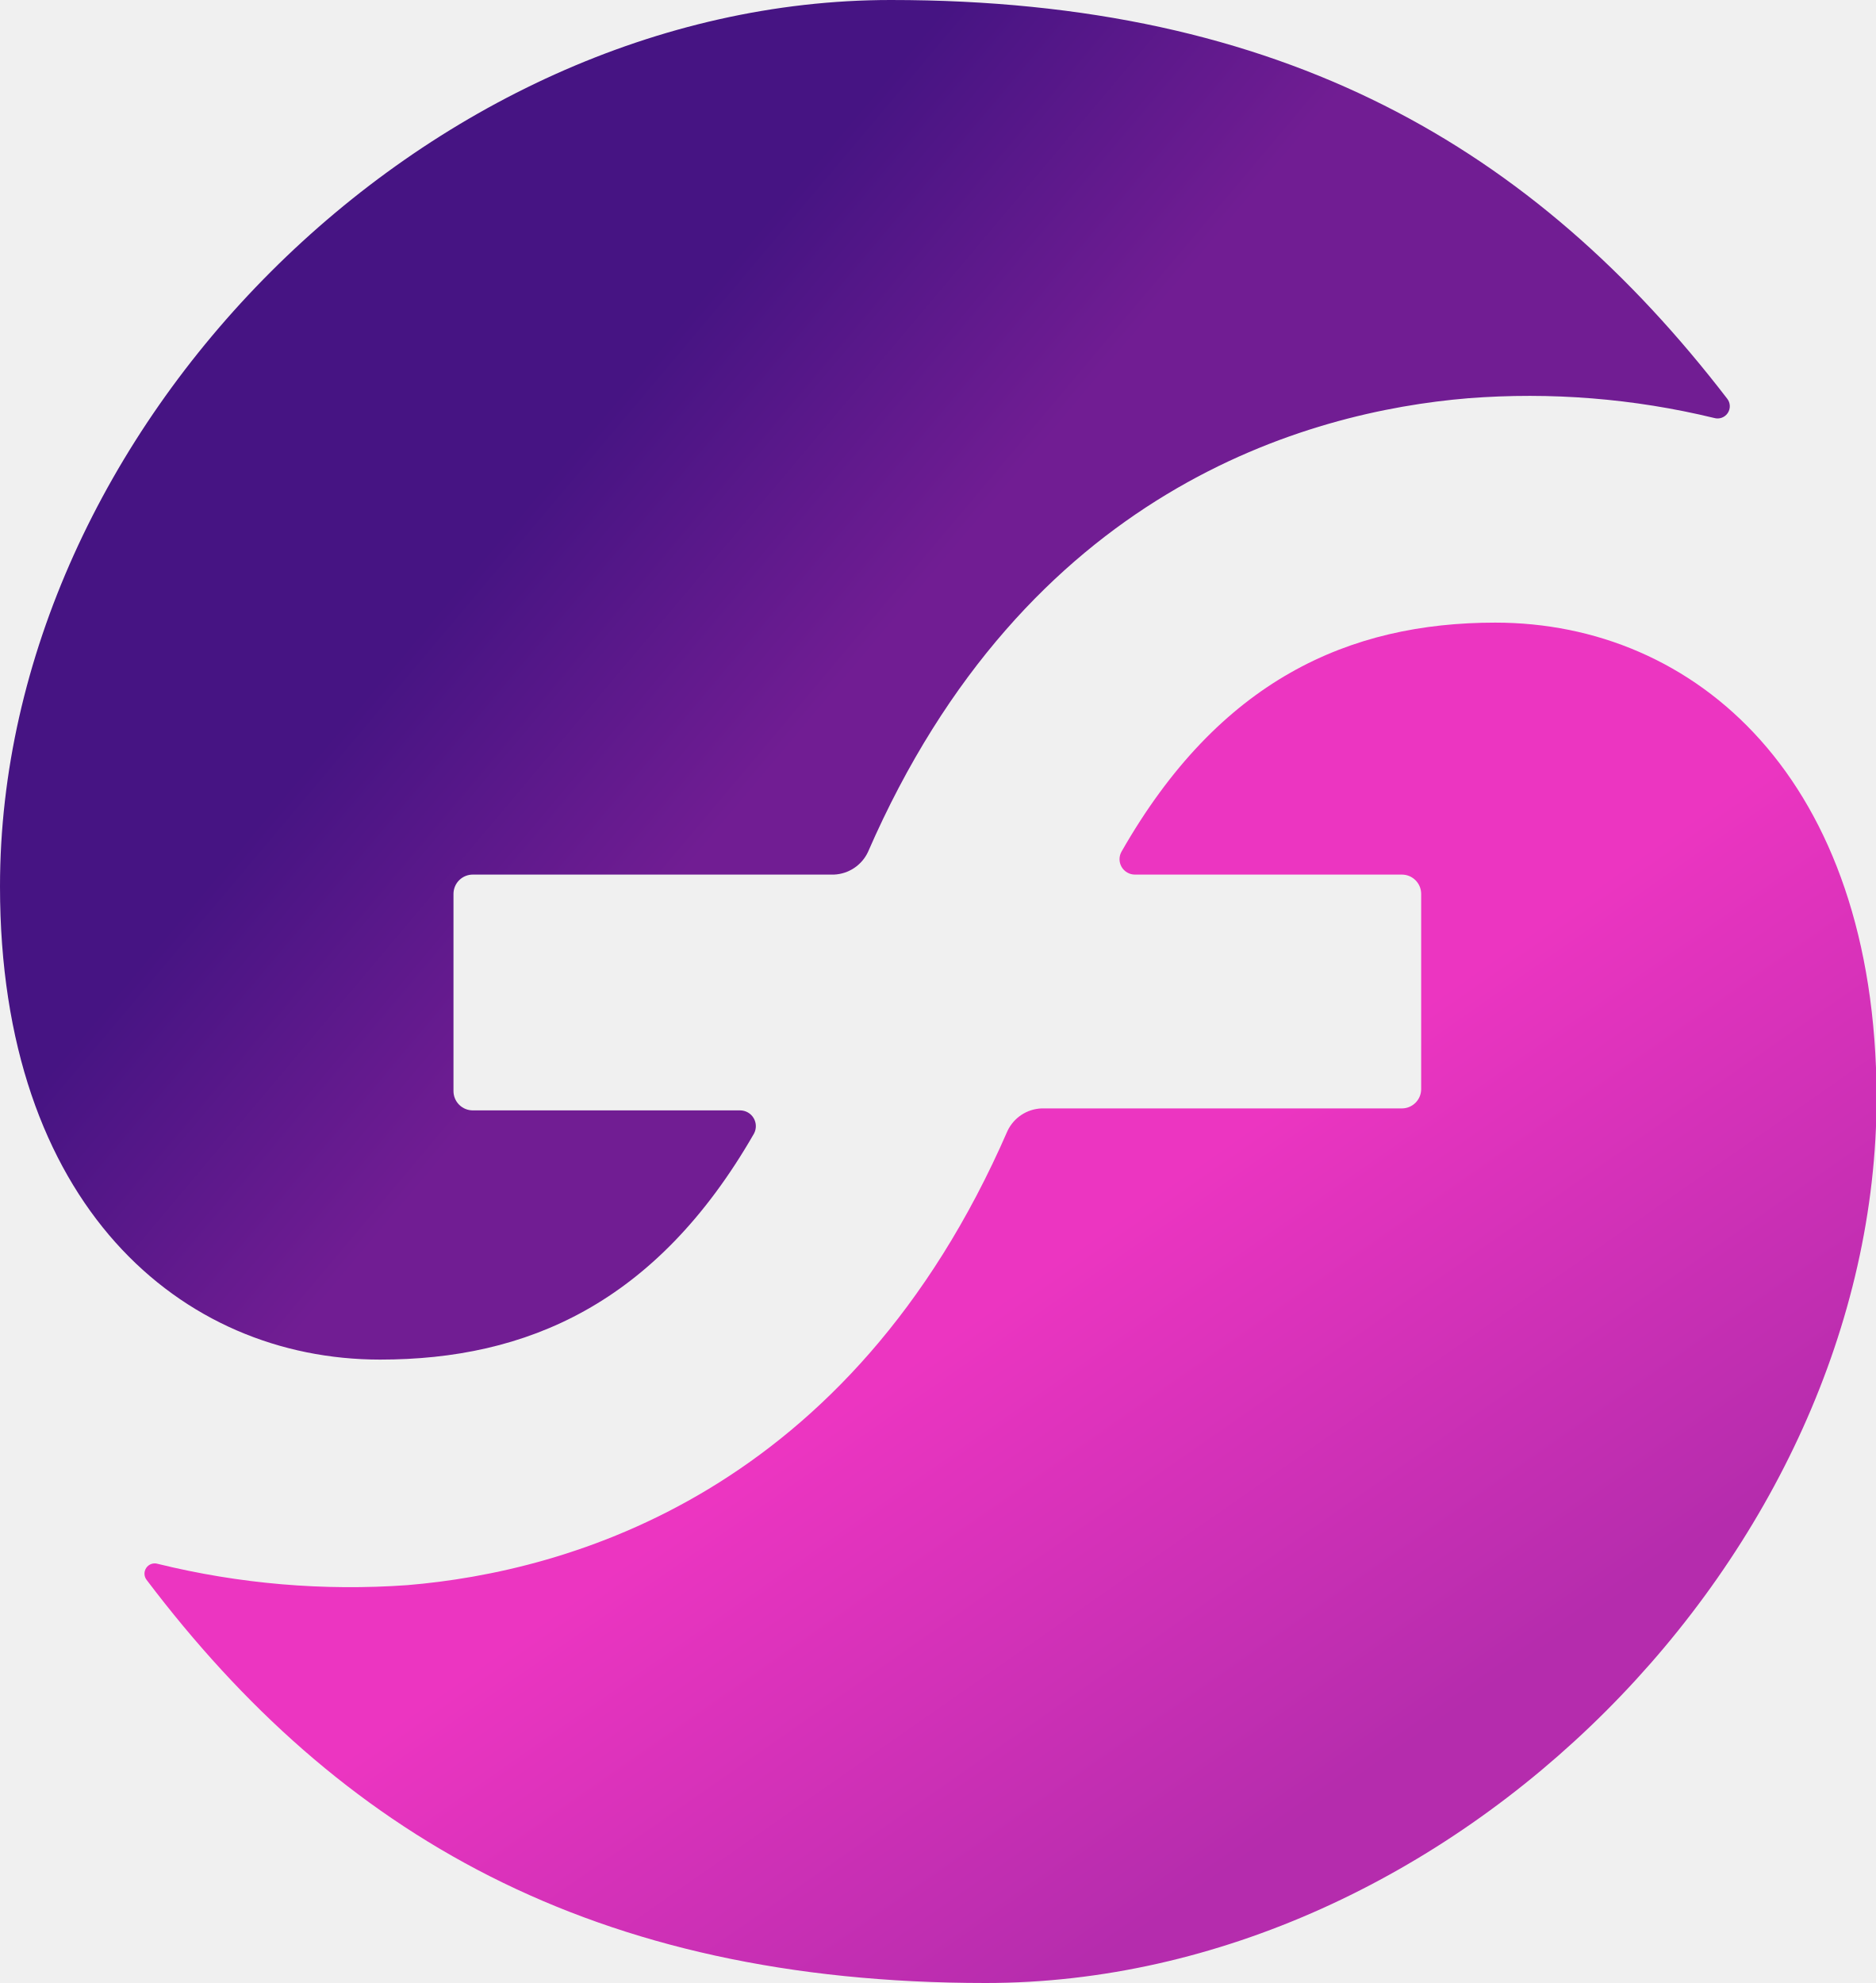
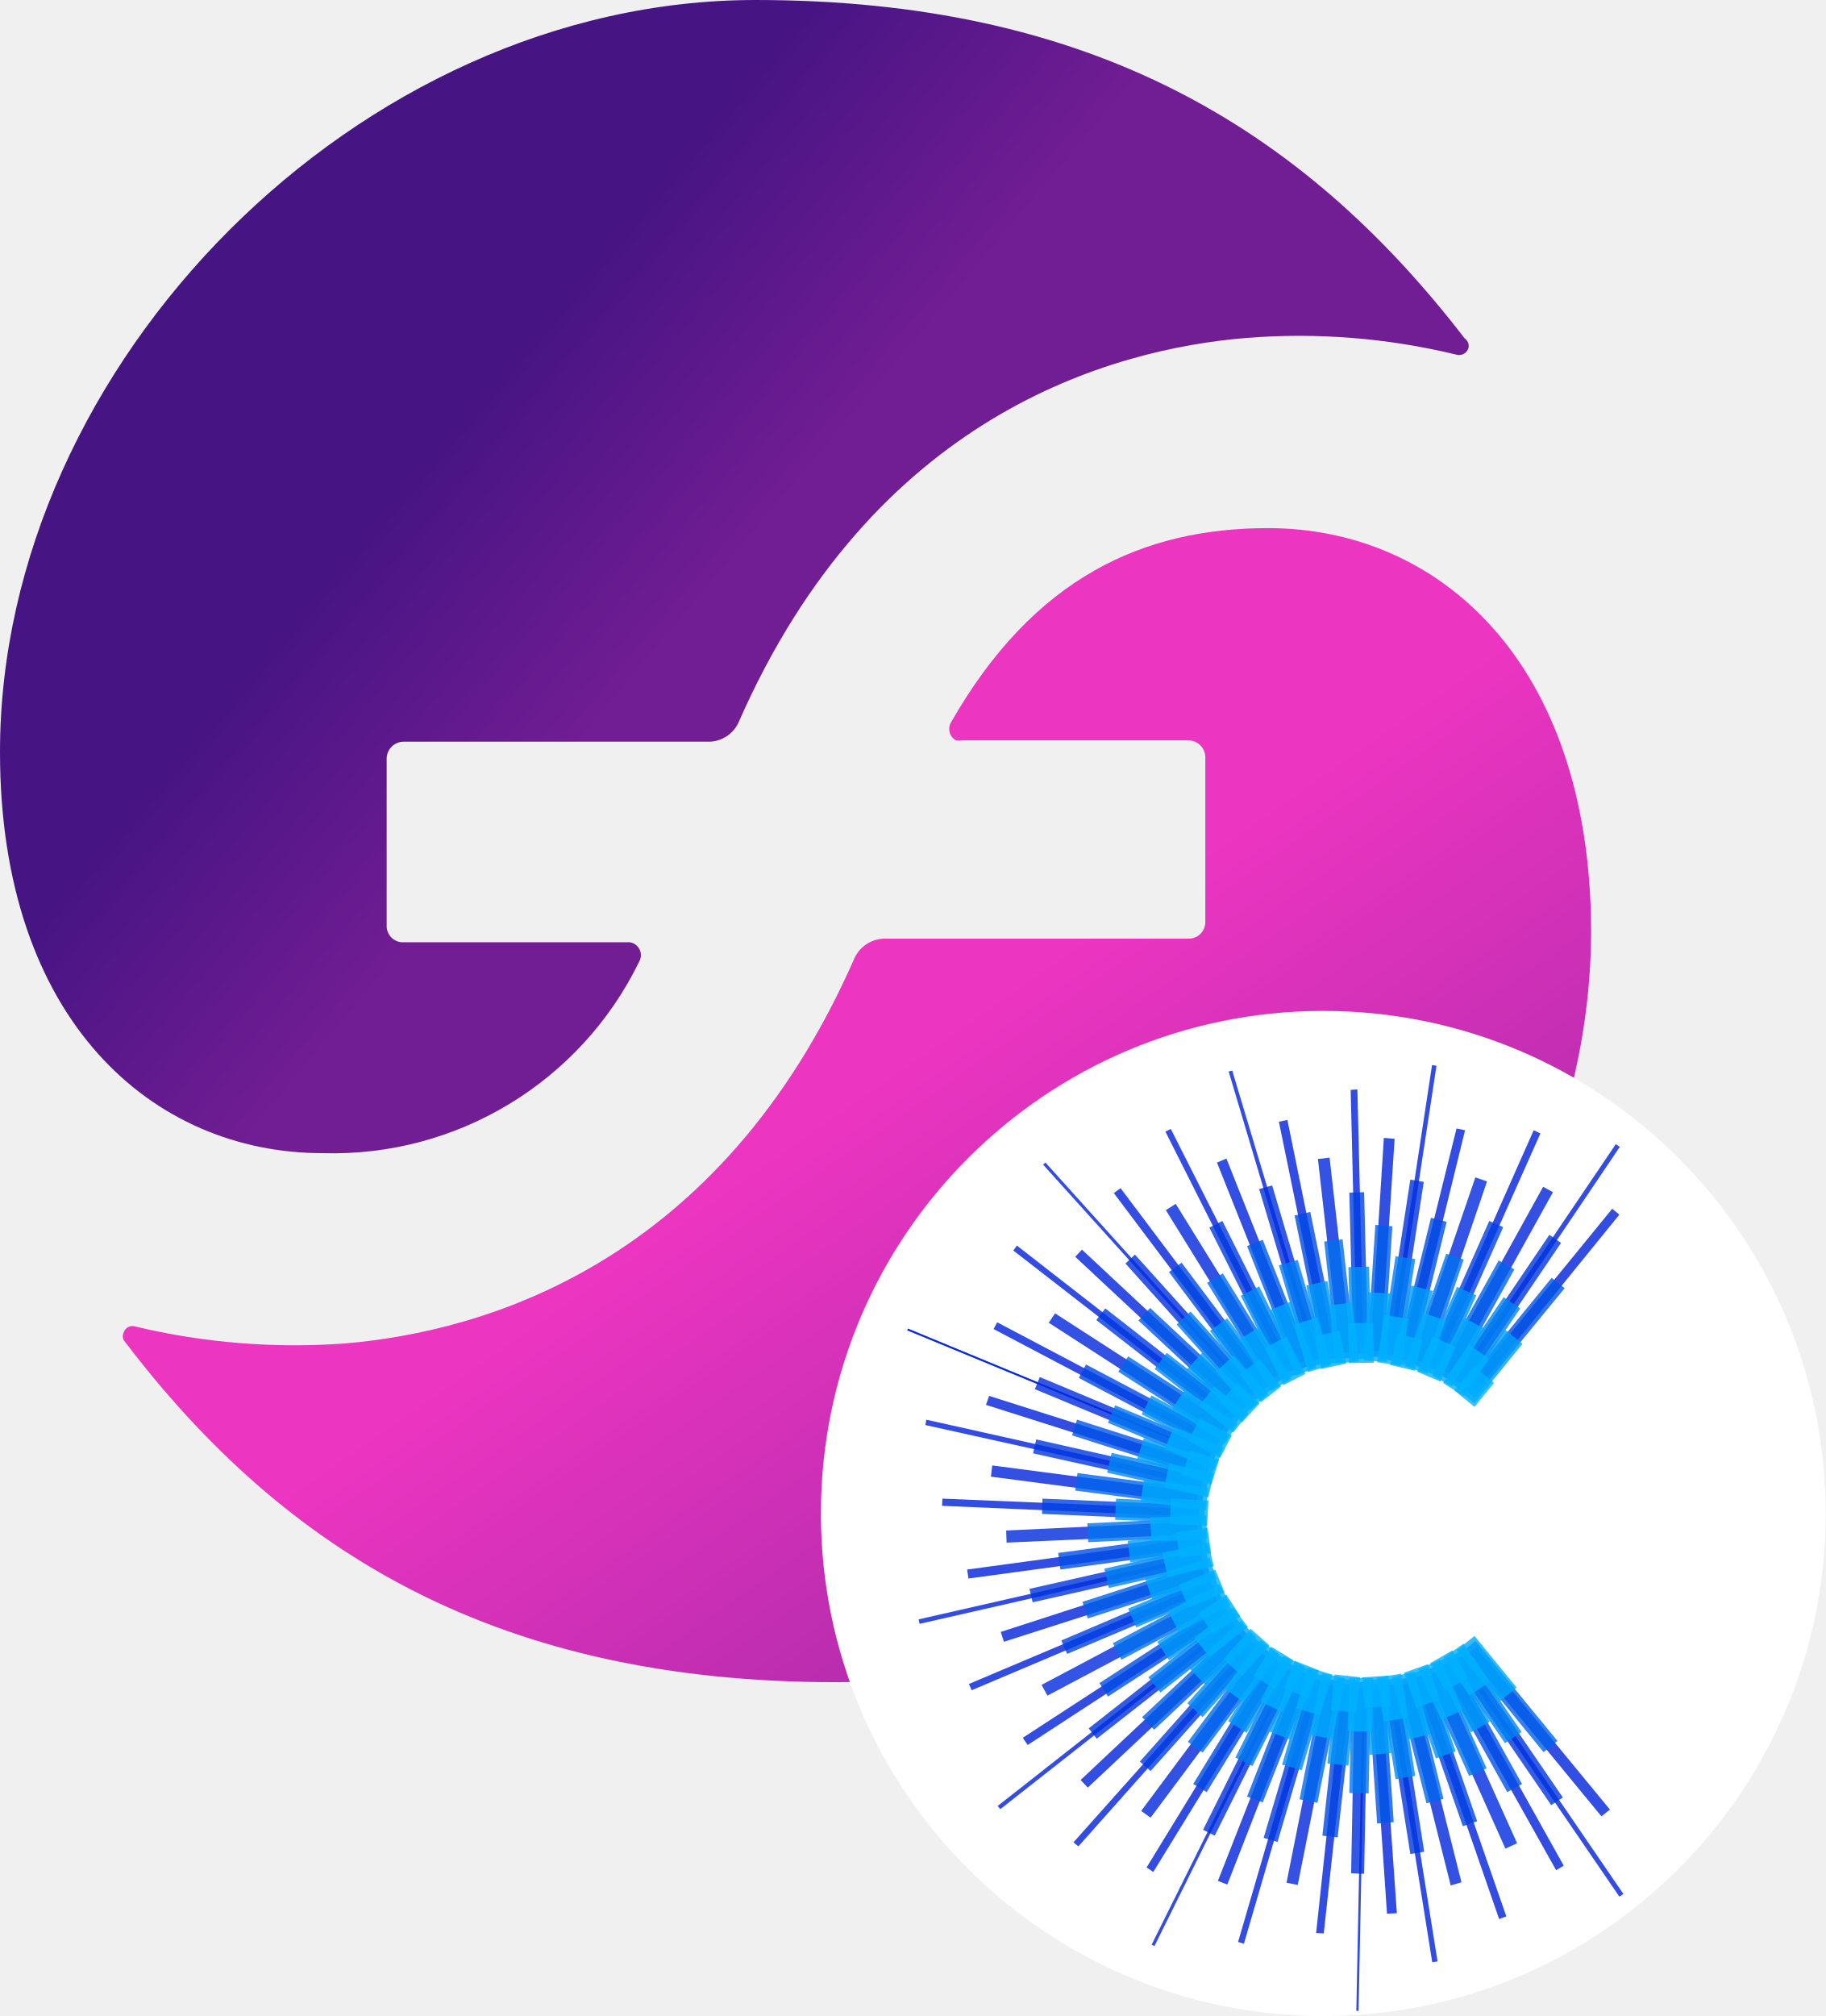
- <svg xmlns="http://www.w3.org/2000/svg" viewBox="0 0 47.56 50.29">
+ <svg xmlns="http://www.w3.org/2000/svg" viewBox="0 0 40.7 44.93">
  <defs>
-     <style>.cls-1{fill:url(#未命名的渐变_190);}.cls-2{fill:url(#未命名的渐变_132);}</style>
-     <linearGradient id="未命名的渐变_190" x1="36.24" y1="46.68" x2="25.48" y2="31.26" gradientUnits="userSpaceOnUse">
+     <style>.cls-1{fill:url(#未命名的渐变);}.cls-2{fill:url(#未命名的渐变_2);}.cls-3{fill:#fff;}.cls-4{fill:#0021db;}.cls-10,.cls-100,.cls-101,.cls-102,.cls-103,.cls-104,.cls-105,.cls-106,.cls-107,.cls-108,.cls-109,.cls-11,.cls-110,.cls-111,.cls-112,.cls-113,.cls-114,.cls-115,.cls-116,.cls-117,.cls-12,.cls-13,.cls-14,.cls-15,.cls-16,.cls-17,.cls-18,.cls-19,.cls-20,.cls-21,.cls-22,.cls-23,.cls-24,.cls-25,.cls-26,.cls-27,.cls-28,.cls-29,.cls-30,.cls-31,.cls-32,.cls-33,.cls-34,.cls-35,.cls-36,.cls-37,.cls-38,.cls-39,.cls-4,.cls-40,.cls-41,.cls-42,.cls-43,.cls-44,.cls-45,.cls-46,.cls-47,.cls-48,.cls-49,.cls-5,.cls-50,.cls-51,.cls-52,.cls-53,.cls-54,.cls-55,.cls-56,.cls-57,.cls-58,.cls-59,.cls-6,.cls-60,.cls-61,.cls-62,.cls-63,.cls-64,.cls-65,.cls-66,.cls-67,.cls-68,.cls-69,.cls-7,.cls-70,.cls-71,.cls-72,.cls-73,.cls-74,.cls-75,.cls-76,.cls-77,.cls-78,.cls-79,.cls-8,.cls-80,.cls-81,.cls-82,.cls-83,.cls-84,.cls-85,.cls-86,.cls-87,.cls-88,.cls-89,.cls-9,.cls-90,.cls-91,.cls-92,.cls-93,.cls-94,.cls-95,.cls-96,.cls-97,.cls-98,.cls-99{opacity:0.8;isolation:isolate;}.cls-5{fill:#0022db;}.cls-6{fill:#0023db;}.cls-7{fill:#0023dc;}.cls-8{fill:#0024dc;}.cls-9{fill:#0025dc;}.cls-10{fill:#0026dc;}.cls-11{fill:#0027dc;}.cls-12{fill:#0027dd;}.cls-13{fill:#0028dd;}.cls-14{fill:#0029dd;}.cls-15{fill:#002add;}.cls-16{fill:#002bde;}.cls-17{fill:#002cde;}.cls-18{fill:#002dde;}.cls-19{fill:#002ede;}.cls-20{fill:#002fde;}.cls-21{fill:#0030df;}.cls-22{fill:#0031df;}.cls-23{fill:#0032df;}.cls-24{fill:#0033df;}.cls-25{fill:#0034e0;}.cls-26{fill:#0035e0;}.cls-27{fill:#0036e0;}.cls-28{fill:#0037e1;}.cls-29{fill:#0039e1;}.cls-30{fill:#003ae1;}.cls-31{fill:#003be1;}.cls-32{fill:#003ce2;}.cls-33{fill:#003ee2;}.cls-34{fill:#003fe2;}.cls-35{fill:#0040e3;}.cls-36{fill:#0042e3;}.cls-37{fill:#0043e3;}.cls-38{fill:#0045e4;}.cls-39{fill:#0046e4;}.cls-40{fill:#0047e5;}.cls-41{fill:#0049e5;}.cls-42{fill:#004ae5;}.cls-43{fill:#004ce6;}.cls-44{fill:#004de6;}.cls-45{fill:#004fe6;}.cls-46{fill:#0051e7;}.cls-47{fill:#0052e7;}.cls-48{fill:#0054e8;}.cls-49{fill:#0055e8;}.cls-50{fill:#0057e8;}.cls-51{fill:#0058e9;}.cls-52{fill:#005ae9;}.cls-53{fill:#005cea;}.cls-54{fill:#005dea;}.cls-55{fill:#005fea;}.cls-56{fill:#0061eb;}.cls-57{fill:#0062eb;}.cls-58{fill:#0064ec;}.cls-59{fill:#0066ec;}.cls-60{fill:#0067ec;}.cls-61{fill:#0069ed;}.cls-62{fill:#006bed;}.cls-63{fill:#006cee;}.cls-64{fill:#006eee;}.cls-65{fill:#0070ee;}.cls-66{fill:#0071ef;}.cls-67{fill:#0073ef;}.cls-68{fill:#0074f0;}.cls-69{fill:#0076f0;}.cls-70{fill:#0078f1;}.cls-71{fill:#0079f1;}.cls-72{fill:#007bf1;}.cls-73{fill:#007df2;}.cls-74{fill:#007ef2;}.cls-75{fill:#0080f3;}.cls-76{fill:#0081f3;}.cls-77{fill:#0083f3;}.cls-78{fill:#0084f4;}.cls-79{fill:#0086f4;}.cls-80{fill:#0087f4;}.cls-81{fill:#0089f5;}.cls-82{fill:#008af5;}.cls-83{fill:#008cf6;}.cls-84{fill:#008df6;}.cls-85{fill:#008ff6;}.cls-86{fill:#0090f7;}.cls-87{fill:#0092f7;}.cls-88{fill:#0093f7;}.cls-89{fill:#0094f8;}.cls-90{fill:#0096f8;}.cls-91{fill:#0097f8;}.cls-92{fill:#0098f9;}.cls-93{fill:#0099f9;}.cls-94{fill:#009bf9;}.cls-95{fill:#009cfa;}.cls-96{fill:#009dfa;}.cls-97{fill:#009efa;}.cls-98{fill:#009ffa;}.cls-99{fill:#00a0fb;}.cls-100{fill:#00a2fb;}.cls-101{fill:#00a3fb;}.cls-102{fill:#00a4fb;}.cls-103{fill:#00a5fc;}.cls-104{fill:#00a6fc;}.cls-105{fill:#00a7fc;}.cls-106{fill:#00a8fd;}.cls-107{fill:#00a9fd;}.cls-108{fill:#00aafd;}.cls-109{fill:#00abfd;}.cls-110{fill:#00acfd;}.cls-111{fill:#00adfe;}.cls-112{fill:#00aefe;}.cls-113{fill:#00affe;}.cls-114{fill:#00b0fe;}.cls-115{fill:#00b0ff;}.cls-116{fill:#00b1ff;}.cls-117{fill:#00b2ff;}</style>
+     <linearGradient id="未命名的渐变" x1="27.03" y1="9.18" x2="19.01" y2="20.68" gradientTransform="matrix(1, 0, 0, -1, 0, 43.97)" gradientUnits="userSpaceOnUse">
      <stop offset="0.12" stop-color="#b52cad" />
      <stop offset="0.93" stop-color="#ec35c1" />
    </linearGradient>
-     <linearGradient id="未命名的渐变_132" x1="13.74" y1="12.31" x2="30.75" y2="26.61" gradientUnits="userSpaceOnUse">
+     <linearGradient id="未命名的渐变_2" x1="10.24" y1="34.79" x2="22.92" y2="24.13" gradientTransform="matrix(1, 0, 0, -1, 0, 43.97)" gradientUnits="userSpaceOnUse">
      <stop offset="0" stop-color="#461483" />
      <stop offset="0.41" stop-color="#711d93" />
    </linearGradient>
  </defs>
  <g id="图层_2" data-name="图层 2">
-     <g id="Layer_1" data-name="Layer 1">
-       <path class="cls-1" d="M37.92,15.79c-3.71,0-7,1.46-9.48,5.81a.39.39,0,0,0,.34.58h6.77a.49.49,0,0,1,.49.49v4.95a.49.49,0,0,1-.49.49H26.41a1,1,0,0,0-.86.57c-4,9.19-11.13,11.18-15.22,11.52A20.4,20.4,0,0,1,4,39.66a.26.26,0,0,0-.28.41C8.58,46.49,15,50.29,25,50.29c11.8,0,22.59-10.88,22.59-22.48C47.56,19.74,43,15.79,37.92,15.79Z" />
-       <path class="cls-2" d="M43.8,10.11C38.91,3.75,32.55,0,22.59,0,10.79,0,0,10.88,0,22.48c0,8.07,4.59,12,9.64,12,3.71,0,7-1.41,9.48-5.73a.4.4,0,0,0-.35-.59H12a.49.49,0,0,1-.5-.49V22.67a.49.49,0,0,1,.5-.49h9.15a1,1,0,0,0,.86-.57c4-9.19,11.13-11.17,15.22-11.51a19.91,19.91,0,0,1,6.24.5A.31.31,0,0,0,43.8,10.11Z" />
+     <g id="图层_1-2" data-name="图层 1">
+       <g id="图层_2-2" data-name="图层 2">
+         <g id="Layer_1" data-name="Layer 1">
+           <path class="cls-1" d="M28.27,11.77c-2.77,0-5.22,1.09-7.07,4.33a.29.29,0,0,0,.11.4.35.35,0,0,0,.14,0H26.5a.38.38,0,0,1,.37.37h0v3.69a.37.37,0,0,1-.37.36H19.69a.75.75,0,0,0-.64.43c-3,6.85-8.3,8.33-11.35,8.59A15.31,15.31,0,0,1,3,29.56a.2.2,0,0,0-.24.13.19.19,0,0,0,0,.18c3.63,4.79,8.41,7.62,15.87,7.62,8.79,0,16.84-8.11,16.84-16.76C35.45,14.72,32.05,11.77,28.27,11.77Z" />
+           <path class="cls-2" d="M32.65,7.54C29,2.8,24.26,0,16.84,0,8,0,0,8.11,0,16.76c0,6,3.42,8.94,7.19,8.94a7.6,7.6,0,0,0,7.06-4.27.29.29,0,0,0-.12-.4A.23.23,0,0,0,14,21H9a.36.36,0,0,1-.38-.36h0V16.9a.38.38,0,0,1,.37-.37h6.83a.74.74,0,0,0,.64-.42c3-6.85,8.29-8.33,11.34-8.58a14.85,14.85,0,0,1,4.65.37.22.22,0,0,0,.29-.16A.21.21,0,0,0,32.65,7.54Z" />
+         </g>
+       </g>
+       <circle class="cls-3" cx="29.5" cy="33.73" r="11.2" />
+       <rect class="cls-4" x="23.46" y="27.46" width="0.04" height="7.04" transform="translate(-14.11 40.85) rotate(-67.56)" />
+       <rect class="cls-4" x="23.46" y="27.46" width="0.04" height="7.04" transform="translate(-14.11 40.85) rotate(-67.56)" />
+       <rect class="cls-4" x="26.81" y="41.25" width="6.94" height="0.05" transform="matrix(0.02, -1, 1, 0.02, -11.55, 70.8)" />
+       <rect class="cls-4" x="25.51" y="25.07" width="0.07" height="6.75" transform="translate(-12.48 24.42) rotate(-42.04)" />
+       <rect class="cls-4" x="23.86" y="40.33" width="6.67" height="0.07" transform="translate(-21.06 46.78) rotate(-63.6)" />
+       <polygon class="cls-4" points="27.39 23.88 27.47 23.86 29.35 30.12 29.26 30.15 27.39 23.88" />
+       <polygon class="cls-4" points="22.3 40.32 22.24 40.25 27.33 36.25 27.39 36.32 22.3 40.32" />
+       <rect class="cls-4" x="28.32" y="26.84" width="6.35" height="0.1" transform="translate(0.17 53.97) rotate(-81.34)" />
+       <polygon class="cls-4" points="20.5 36.19 20.48 36.09 26.62 34.69 26.64 34.79 20.5 36.19" />
+       <polygon class="cls-4" points="36.19 42.21 36.1 42.27 32.57 37.11 32.66 37.05 36.19 42.21" />
+       <polygon class="cls-4" points="36.02 25.5 36.11 25.56 32.65 30.69 32.55 30.63 36.02 25.5" />
+       <polygon class="cls-4" points="20.63 31.76 20.65 31.64 26.65 32.98 26.63 33.09 20.63 31.76" />
+       <rect class="cls-4" x="31.45" y="37.66" width="0.12" height="6.1" transform="translate(-6.04 5.49) rotate(-9.09)" />
+       <polygon class="cls-4" points="22.59 27.87 22.67 27.76 27.41 31.45 27.33 31.55 22.59 27.87" />
+       <polygon class="cls-4" points="27.73 43.32 27.6 43.28 29.27 37.56 29.4 37.6 27.73 43.32" />
+       <polygon class="cls-4" points="25.98 25.22 26.1 25.16 28.75 30.4 28.62 30.46 25.98 25.22" />
+       <polygon class="cls-4" points="24.04 41.15 23.93 41.06 27.81 36.71 27.91 36.8 24.04 41.15" />
+       <polygon class="cls-4" points="30.11 24.29 30.26 24.28 30.4 30.03 30.25 30.03 30.11 24.29" />
+       <polygon class="cls-4" points="21.66 37.67 21.6 37.53 26.85 35.31 26.91 35.45 21.66 37.67" />
+       <polygon class="cls-4" points="34.19 25.19 34.34 25.26 32.05 30.4 31.91 30.33 34.19 25.19" />
+       <polygon class="cls-4" points="21 33.56 21.01 33.4 26.59 33.63 26.59 33.8 21 33.56" />
+       <polygon class="cls-4" points="33.58 42.71 33.42 42.77 31.6 37.52 31.76 37.47 33.58 42.71" />
+       <polygon class="cls-4" points="22.15 29.62 22.23 29.47 27.07 32.02 26.99 32.17 22.15 29.62" />
+       <polygon class="cls-4" points="29.51 43.09 29.34 43.08 29.92 37.67 30.1 37.69 29.51 43.09" />
+       <polygon class="cls-4" points="24.83 26.59 24.98 26.48 28.2 30.76 28.05 30.87 24.83 26.59" />
+       <polygon class="cls-4" points="25.71 41.72 25.56 41.62 28.34 37.08 28.5 37.18 25.71 41.72" />
+       <polygon class="cls-4" points="28.51 25 28.7 24.96 29.75 30.12 29.57 30.16 28.51 25" />
+       <polygon class="cls-4" points="22.91 38.89 22.8 38.73 27.18 35.88 27.28 36.04 22.91 38.89" />
+       <polygon class="cls-4" points="32.47 25.15 32.66 25.19 31.43 30.2 31.23 30.15 32.47 25.15" />
+       <polygon class="cls-4" points="21.59 35.18 21.56 34.98 26.64 34.29 26.67 34.49 21.59 35.18" />
+       <polygon class="cls-4" points="34.86 41.58 34.69 41.68 32.2 37.24 32.38 37.14 34.86 41.58" />
+       <polygon class="cls-4" points="35.94 26.94 36.1 27.07 32.91 31 32.74 30.86 35.94 26.94" />
+       <polygon class="cls-4" points="21.98 31.31 22.05 31.11 26.84 32.63 26.77 32.83 21.98 31.31" />
+       <polygon class="cls-4" points="31.14 42.64 30.92 42.65 30.58 37.67 30.79 37.66 31.14 42.64" />
+       <polygon class="cls-5" points="23.97 28.01 24.12 27.85 27.72 31.21 27.57 31.37 23.97 28.01" />
+       <polygon class="cls-5" points="27.36 42 27.15 41.92 28.94 37.36 29.14 37.44 27.36 42" />
+       <polygon class="cls-5" points="27.13 25.91 27.34 25.82 29.13 30.32 28.92 30.4 27.13 25.91" />
+       <polygon class="cls-5" points="24.25 39.84 24.09 39.67 27.59 36.38 27.75 36.55 24.25 39.84" />
+       <polygon class="cls-6" points="30.85 25.36 31.09 25.38 30.78 30.11 30.55 30.1 30.85 25.36" />
+       <polygon class="cls-7" points="22.38 36.59 22.31 36.37 26.79 34.92 26.87 35.15 22.38 36.59" />
+       <polygon class="cls-7" points="35.89 40.33 35.7 40.48 32.73 36.87 32.91 36.71 35.89 40.33" />
+       <polygon class="cls-8" points="34.4 26.45 34.62 26.57 32.36 30.64 32.15 30.52 34.4 26.45" />
+       <polygon class="cls-8" points="22.09 32.91 22.12 32.66 26.7 33.26 26.67 33.51 22.09 32.91" />
+       <polygon class="cls-9" points="32.58 41.95 32.34 42.02 31.22 37.56 31.46 37.5 32.58 41.95" />
+       <polygon class="cls-9" points="23.38 29.48 23.52 29.27 27.33 31.73 27.19 31.94 23.38 29.48" />
+       <polygon class="cls-10" points="28.93 42.01 28.68 41.96 29.56 37.54 29.81 37.59 28.93 42.01" />
+       <polygon class="cls-11" points="25.99 26.97 26.21 26.83 28.55 30.61 28.33 30.75 25.99 26.97" />
+       <polygon class="cls-12" points="25.65 40.51 25.44 40.36 28.08 36.81 28.29 36.97 25.65 40.51" />
+       <polygon class="cls-13" points="29.38 25.83 29.64 25.8 30.13 30.13 29.87 30.16 29.38 25.83" />
+       <polygon class="cls-14" points="23.35 37.79 23.22 37.55 27.05 35.52 27.18 35.76 23.35 37.79" />
+       <polygon class="cls-14" points="32.89 26.24 33.15 26.33 31.77 30.38 31.5 30.29 32.89 26.24" />
+       <polygon class="cls-15" points="22.44 34.38 22.43 34.11 26.68 33.91 26.69 34.19 22.44 34.38" />
+       <polygon class="cls-16" points="33.82 41.08 33.56 41.2 31.83 37.34 32.09 37.23 33.82 41.08" />
+       <polygon class="cls-17" points="23.07 30.96 23.18 30.69 27.03 32.3 26.92 32.56 23.07 30.96" />
+       <polygon class="cls-18" points="30.41 41.76 30.12 41.75 30.2 37.61 30.49 37.61 30.41 41.76" />
+       <polygon class="cls-19" points="25.09 28.16 25.3 27.96 28.04 31 27.82 31.2 25.09 28.16" />
+       <polygon class="cls-20" points="27.08 40.91 26.82 40.78 28.63 37.15 28.89 37.28 27.08 40.91" />
+       <polygon class="cls-21" points="28.07 26.5 28.36 26.42 29.5 30.26 29.22 30.35 28.07 26.5" />
+       <polygon class="cls-22" points="24.45 38.75 24.27 38.52 27.4 36.06 27.59 36.29 24.45 38.75" />
+       <polygon class="cls-23" points="31.44 26.29 31.74 26.34 31.14 30.22 30.84 30.18 31.44 26.29" />
+       <polygon class="cls-24" points="23.02 35.71 22.95 35.41 26.76 34.55 26.83 34.85 23.02 35.71" />
+       <polygon class="cls-25" points="34.84 40.06 34.58 40.23 32.39 37.03 32.65 36.86 34.84 40.06" />
+       <polygon class="cls-26" points="34.54 27.52 34.8 27.7 32.64 30.89 32.38 30.71 34.54 27.52" />
+       <polygon class="cls-27" points="23.03 32.39 23.1 32.08 26.83 32.92 26.77 33.22 23.03 32.39" />
+       <polygon class="cls-28" points="31.75 41.27 31.44 41.32 30.85 37.57 31.16 37.52 31.75 41.27" />
+       <polygon class="cls-29" points="24.44 29.42 24.64 29.16 27.6 31.47 27.4 31.72 24.44 29.42" />
+       <polygon class="cls-30" points="28.48 41.05 28.17 40.96 29.23 37.39 29.53 37.48 28.48 41.05" />
+       <polygon class="cls-31" points="26.96 27.36 27.25 27.21 28.9 30.5 28.61 30.64 26.96 27.36" />
+       <polygon class="cls-32" points="25.65 39.47 25.41 39.26 27.84 36.53 28.08 36.75 25.65 39.47" />
+       <polygon class="cls-33" points="30.08 26.58 30.41 26.57 30.5 30.18 30.17 30.18 30.08 26.58" />
+       <polygon class="cls-34" points="23.79 36.86 23.66 36.56 26.95 35.16 27.08 35.47 23.79 36.86" />
+       <polygon class="cls-35" points="33.2 27.21 33.51 27.35 32.08 30.57 31.77 30.43 33.2 27.21" />
+       <polygon class="cls-36" points="23.23 33.74 23.24 33.4 26.74 33.55 26.73 33.89 23.23 33.74" />
+       <polygon class="cls-37" points="32.93 40.59 32.61 40.7 31.47 37.42 31.79 37.3 32.93 40.59" />
+       <polygon class="cls-38" points="24.05 30.71 24.21 30.41 27.24 32.01 27.08 32.31 24.05 30.71" />
+       <polygon class="cls-39" points="29.82 40.95 29.48 40.91 29.85 37.52 30.2 37.55 29.82 40.95" />
+       <polygon class="cls-40" points="26.06 28.35 26.34 28.14 28.36 30.83 28.07 31.04 26.06 28.35" />
+       <polygon class="cls-41" points="26.9 39.94 26.6 39.76 28.34 36.91 28.65 37.1 26.9 39.94" />
+       <polygon class="cls-42" points="28.86 27.09 29.21 27.01 29.87 30.24 29.52 30.31 28.86 27.09" />
+       <polygon class="cls-43" points="24.7 37.81 24.51 37.51 27.25 35.73 27.44 36.03 24.7 37.81" />
+       <polygon class="cls-44" points="31.9 27.14 32.25 27.23 31.48 30.36 31.13 30.27 31.9 27.14" />
+       <polygon class="cls-45" points="23.64 34.98 23.59 34.61 26.76 34.19 26.81 34.55 23.64 34.98" />
+       <polygon class="cls-46" points="33.93 39.76 33.6 39.94 32.05 37.16 32.38 36.98 33.93 39.76" />
+       <polygon class="cls-47" points="34.59 28.48 34.88 28.71 32.88 31.15 32.6 30.92 34.59 28.48" />
+       <polygon class="cls-48" points="23.9 31.99 24.01 31.64 26.99 32.59 26.88 32.94 23.9 31.99" />
+       <polygon class="cls-49" points="31.07 40.61 30.7 40.64 30.49 37.54 30.86 37.52 31.07 40.61" />
+       <polygon class="cls-50" points="25.38 29.43 25.64 29.15 27.88 31.24 27.62 31.52 25.38 29.43" />
+       <polygon class="cls-51" points="28.15 40.17 27.8 40.04 28.91 37.21 29.26 37.35 28.15 40.17" />
+       <polygon class="cls-52" points="27.8 27.77 28.15 27.63 29.25 30.41 28.9 30.55 27.8 27.77" />
+       <polygon class="cls-53" points="25.73 38.55 25.46 38.27 27.63 36.23 27.89 36.52 25.73 38.55" />
+       <polygon class="cls-54" points="30.66 27.3 31.04 27.33 30.85 30.25 30.47 30.22 30.66 27.3" />
+       <polygon class="cls-55" points="24.25 36.07 24.13 35.7 26.89 34.81 27.01 35.18 24.25 36.07" />
+       <polygon class="cls-56" points="34.72 38.8 34.41 39.05 32.59 36.82 32.89 36.57 34.72 38.8" />
+       <polygon class="cls-57" points="33.41 28.09 33.76 28.29 32.37 30.79 32.02 30.59 33.41 28.09" />
+       <polygon class="cls-58" points="23.97 33.22 24.02 32.83 26.84 33.2 26.79 33.59 23.97 33.22" />
+       <polygon class="cls-59" points="32.18 40.09 31.8 40.19 31.11 37.46 31.5 37.36 32.18 40.09" />
+       <polygon class="cls-60" points="24.93 30.57 25.15 30.23 27.48 31.73 27.26 32.07 24.93 30.57" />
+       <polygon class="cls-61" points="29.37 40.18 28.97 40.1 29.51 37.4 29.91 37.48 29.37 40.18" />
+       <polygon class="cls-62" points="26.91 28.59 27.26 28.38 28.68 30.68 28.34 30.89 26.91 28.59" />
+       <polygon class="cls-63" points="26.81 39.06 26.48 38.82 28.09 36.67 28.42 36.91 26.81 39.06" />
+       <polygon class="cls-64" points="29.52 27.67 29.93 27.62 30.22 30.25 29.81 30.29 29.52 27.67" />
+       <polygon class="cls-65" points="25 36.99 24.81 36.62 27.12 35.4 27.32 35.76 25 36.99" />
+       <polygon class="cls-66" points="32.24 27.94 32.63 28.07 31.8 30.52 31.4 30.38 32.24 27.94" />
+       <polygon class="cls-67" points="24.26 34.37 24.24 33.95 26.79 33.83 26.81 34.25 24.26 34.37" />
+       <polygon class="cls-68" points="33.14 39.41 32.75 39.58 31.71 37.27 32.1 37.09 33.14 39.41" />
+       <polygon class="cls-69" points="24.7 31.71 24.86 31.32 27.17 32.28 27 32.67 24.7 31.71" />
+       <polygon class="cls-70" points="30.51 39.97 30.08 39.96 30.14 37.49 30.56 37.49 30.51 39.97" />
+       <polygon class="cls-71" points="26.23 29.52 26.54 29.23 28.17 31.04 27.85 31.33 26.23 29.52" />
+       <polygon class="cls-72" points="27.92 39.36 27.54 39.17 28.62 37.01 29 37.2 27.92 39.36" />
+       <polygon class="cls-73" points="28.51 28.2 28.93 28.08 29.6 30.35 29.19 30.48 28.51 28.2" />
+       <polygon class="cls-74" points="25.87 37.72 25.6 37.38 27.45 35.93 27.72 36.27 25.87 37.72" />
+       <polygon class="cls-75" points="31.11 28 31.55 28.06 31.19 30.35 30.76 30.28 31.11 28" />
+       <polygon class="cls-76" points="24.72 35.39 24.62 34.96 26.86 34.46 26.96 34.89 24.72 35.39" />
+       <polygon class="cls-77" points="33.92 38.6 33.55 38.85 32.27 36.98 32.64 36.73 33.92 38.6" />
+       <polygon class="cls-78" points="33.52 28.91 33.89 29.16 32.63 31.02 32.26 30.77 33.52 28.91" />
+       <polygon class="cls-79" points="24.68 32.82 24.78 32.38 26.96 32.87 26.86 33.31 24.68 32.82" />
+       <polygon class="cls-80" points="31.55 39.58 31.11 39.65 30.76 37.46 31.2 37.39 31.55 39.58" />
+       <polygon class="cls-81" points="25.74 30.51 26.01 30.15 27.73 31.49 27.45 31.84 25.74 30.51" />
+       <polygon class="cls-82" points="29.02 39.45 28.58 39.33 29.19 37.26 29.63 37.39 29.02 39.45" />
+       <polygon class="cls-83" points="27.66 28.88 28.07 28.67 29.01 30.57 28.61 30.77 27.66 28.88" />
+       <polygon class="cls-84" points="26.81 38.27 26.47 37.96 27.86 36.4 28.2 36.7 26.81 38.27" />
+       <polygon class="cls-85" points="30.06 28.24 30.52 28.23 30.57 30.28 30.11 30.3 30.06 28.24" />
+       <polygon class="cls-86" points="25.33 36.27 25.15 35.85 27.03 35.06 27.21 35.48 25.33 36.27" />
+       <polygon class="cls-87" points="32.48 28.68 32.91 28.87 32.1 30.7 31.67 30.51 32.48 28.68" />
+       <polygon class="cls-88" points="24.86 33.87 24.88 33.4 26.86 33.49 26.84 33.95 24.86 33.87" />
+       <polygon class="cls-89" points="32.45 39.03 32.01 39.19 31.37 37.34 31.82 37.18 32.45 39.03" />
+       <polygon class="cls-90" points="25.45 31.52 25.67 31.1 27.37 32 27.15 32.41 25.45 31.52" />
+       <polygon class="cls-91" points="30.06 39.35 29.59 39.3 29.8 37.4 30.27 37.46 30.06 39.35" />
+       <polygon class="cls-92" points="26.97 29.66 27.36 29.38 28.47 30.87 28.09 31.16 26.97 29.66" />
+       <polygon class="cls-93" points="27.79 38.62 27.38 38.36 28.34 36.79 28.75 37.04 27.79 38.62" />
+       <polygon class="cls-94" points="29.12 28.65 29.59 28.55 29.95 30.33 29.48 30.43 29.12 28.65" />
+       <polygon class="cls-95" points="26.06 37 25.8 36.59 27.3 35.62 27.56 36.02 26.06 37" />
+       <polygon class="cls-96" points="31.46 28.65 31.94 28.77 31.52 30.47 31.04 30.36 31.46 28.65" />
+       <polygon class="cls-97" points="25.2 34.82 25.14 34.34 26.86 34.11 26.92 34.59 25.2 34.82" />
+       <polygon class="cls-98" points="33.21 38.37 32.79 38.61 31.95 37.1 32.38 36.87 33.21 38.37" />
+       <polygon class="cls-99" points="33.56 29.64 33.94 29.95 32.87 31.27 32.49 30.96 33.56 29.64" />
+       <polygon class="cls-100" points="25.35 32.52 25.5 32.05 27.11 32.56 26.96 33.03 25.35 32.52" />
+       <polygon class="cls-101" points="31.02 39.07 30.53 39.11 30.42 37.44 30.91 37.41 31.02 39.07" />
+       <polygon class="cls-102" points="26.46 30.52 26.8 30.15 28 31.27 27.66 31.63 26.46 30.52" />
+       <polygon class="cls-103" points="28.76 38.77 28.3 38.59 28.89 37.09 29.35 37.27 28.76 38.77" />
+       <polygon class="cls-104" points="28.3 29.2 28.77 29.01 29.35 30.48 28.88 30.66 28.3 29.2" />
+       <polygon class="cls-104" points="26.87 37.55 26.52 37.19 27.66 36.12 28 36.49 26.87 37.55" />
+       <polygon class="cls-105" points="30.5 28.8 31.01 28.83 30.91 30.35 30.4 30.32 30.5 28.8" />
+       <polygon class="cls-106" points="25.69 35.66 25.53 35.18 26.97 34.72 27.12 35.2 25.69 35.66" />
+       <polygon class="cls-107" points="33.81 37.61 33.42 37.93 32.47 36.78 32.87 36.46 33.81 37.61" />
+       <polygon class="cls-108" points="32.64 29.37 33.09 29.61 32.37 30.9 31.93 30.66 32.64 29.37" />
+       <polygon class="cls-109" points="25.43 33.47 25.5 32.96 26.94 33.16 26.88 33.66 25.43 33.47" />
+       <polygon class="cls-109" points="31.88 38.65 31.38 38.77 31.03 37.38 31.53 37.25 31.88 38.65" />
+       <polygon class="cls-110" points="26.13 31.4 26.41 30.97 27.59 31.73 27.31 32.17 26.13 31.4" />
+       <polygon class="cls-111" points="29.71 38.76 29.2 38.66 29.47 37.29 29.98 37.4 29.71 38.76" />
+       <polygon class="cls-111" points="27.63 29.85 28.07 29.58 28.78 30.73 28.34 31 27.63 29.85" />
+       <polygon class="cls-112" points="27.72 37.94 27.3 37.63 28.1 36.55 28.52 36.87 27.72 37.94" />
+       <polygon class="cls-112" points="29.63 29.09 30.15 29.03 30.29 30.34 29.77 30.39 29.63 29.09" />
+       <polygon class="cls-113" points="26.28 36.37 26.04 35.9 27.18 35.3 27.43 35.76 26.28 36.37" />
+       <polygon class="cls-113" points="31.73 29.26 32.23 29.43 31.82 30.62 31.32 30.45 31.73 29.26" />
+       <polygon class="cls-114" points="25.67 34.35 25.64 33.82 26.89 33.77 26.91 34.3 25.67 34.35" />
+       <polygon class="cls-115" points="32.61 38.11 32.13 38.33 31.62 37.2 32.11 36.99 32.61 38.11" />
+       <polygon class="cls-115" points="25.97 32.29 26.17 31.8 27.28 32.27 27.07 32.76 25.97 32.29" />
+       <polygon class="cls-116" points="30.59 38.59 30.05 38.58 30.08 37.39 30.61 37.4 30.59 38.59" />
+       <polygon class="cls-116" points="27.11 30.57 27.5 30.21 28.27 31.07 27.87 31.43 27.11 30.57" />
+       <polygon class="cls-116" points="28.58 38.16 28.1 37.92 28.61 36.9 29.09 37.14 28.58 38.16" />
+       <polygon class="cls-117" points="28.85 29.52 29.37 29.36 29.68 30.42 29.16 30.58 28.85 29.52" />
+       <polygon class="cls-117" points="26.96 36.93 26.63 36.5 27.49 35.83 27.82 36.26 26.96 36.93" />
+       <polygon class="cls-117" points="30.86 29.31 31.4 29.39 31.23 30.44 30.7 30.36 30.86 29.31" />
+       <polygon class="cls-117" points="26.03 35.14 25.91 34.61 26.93 34.38 27.06 34.91 26.03 35.14" />
+       <polygon class="cls-117" points="33.21 37.48 32.76 37.79 32.18 36.94 32.63 36.63 33.21 37.48" />
+       <polygon class="cls-117" points="32.74 29.97 33.2 30.28 32.63 31.12 32.17 30.82 32.74 29.97" />
+       <polygon class="cls-117" points="25.95 33.15 26.07 32.62 27.06 32.84 26.94 33.37 25.95 33.15" />
+       <polygon class="cls-117" points="31.39 38.28 30.85 38.37 30.69 37.39 31.24 37.3 31.39 38.28" />
+       <polygon class="cls-117" points="26.73 31.34 27.07 30.9 27.83 31.5 27.49 31.93 26.73 31.34" />
+       <polygon class="cls-117" points="29.43 38.23 28.89 38.07 29.16 37.16 29.7 37.32 29.43 38.23" />
+       <polygon class="cls-117" points="28.19 30.04 28.68 29.79 29.1 30.62 28.61 30.87 28.19 30.04" />
+       <polygon class="cls-117" points="27.69 37.35 27.27 36.98 27.88 36.3 28.3 36.67 27.69 37.35" />
+       <polygon class="cls-117" points="30.05 29.49 30.61 29.48 30.63 30.37 30.07 30.38 30.05 29.49" />
+       <polygon class="cls-117" points="26.5 35.83 26.28 35.32 27.09 34.98 27.3 35.49 26.5 35.83" />
+       <polygon class="cls-117" points="31.94 29.79 32.45 30.02 32.11 30.79 31.59 30.57 31.94 29.79" />
+       <polygon class="cls-117" points="26.08 33.97 26.1 33.4 26.94 33.44 26.91 34 26.08 33.97" />
+       <polygon class="cls-117" points="32.1 37.87 31.57 38.06 31.3 37.28 31.83 37.09 32.1 37.87" />
+       <polygon class="cls-117" points="26.49 32.11 26.75 31.61 27.46 31.99 27.2 32.49 26.49 32.11" />
+       <polygon class="cls-117" points="30.23 38.17 29.67 38.11 29.75 37.32 30.32 37.38 30.23 38.17" />
+       <polygon class="cls-117" points="27.64 30.63 28.09 30.29 28.56 30.9 28.11 31.25 27.64 30.63" />
+       <polygon class="cls-117" points="28.43 37.65 27.95 37.35 28.34 36.7 28.83 37 28.43 37.65" />
+       <polygon class="cls-117" points="29.31 29.78 29.86 29.66 30.01 30.39 29.45 30.51 29.31 29.78" />
+       <polygon class="cls-117" points="27.03 36.41 26.72 35.94 27.34 35.54 27.65 36.02 27.03 36.41" />
+       <polygon class="cls-117" points="31.16 29.72 31.71 29.86 31.54 30.55 30.99 30.42 31.16 29.72" />
+       <polygon class="cls-117" points="26.3 34.72 26.22 34.15 26.92 34.05 27 34.62 26.3 34.72" />
+       <polygon class="cls-117" points="32.72 37.4 32.22 37.68 31.88 37.07 32.38 36.78 32.72 37.4" />
+       <rect class="cls-117" x="32.51" y="30.62" width="0.69" height="0.58" transform="translate(-11.86 36.79) rotate(-50.75)" />
+       <rect class="cls-117" x="26.48" y="32.36" width="0.58" height="0.68" transform="translate(-12.53 48.25) rotate(-72.28)" />
+       <rect class="cls-117" x="30.39" y="37.36" width="0.58" height="0.68" transform="translate(-2.44 2.13) rotate(-3.82)" />
+       <rect class="cls-117" x="27.34" y="30.93" width="0.58" height="0.67" transform="translate(-14.07 30.08) rotate(-46.91)" />
+       <rect class="cls-117" x="28.69" y="37.14" width="0.66" height="0.58" transform="translate(-16.46 50.67) rotate(-68.45)" />
    </g>
  </g>
</svg>
